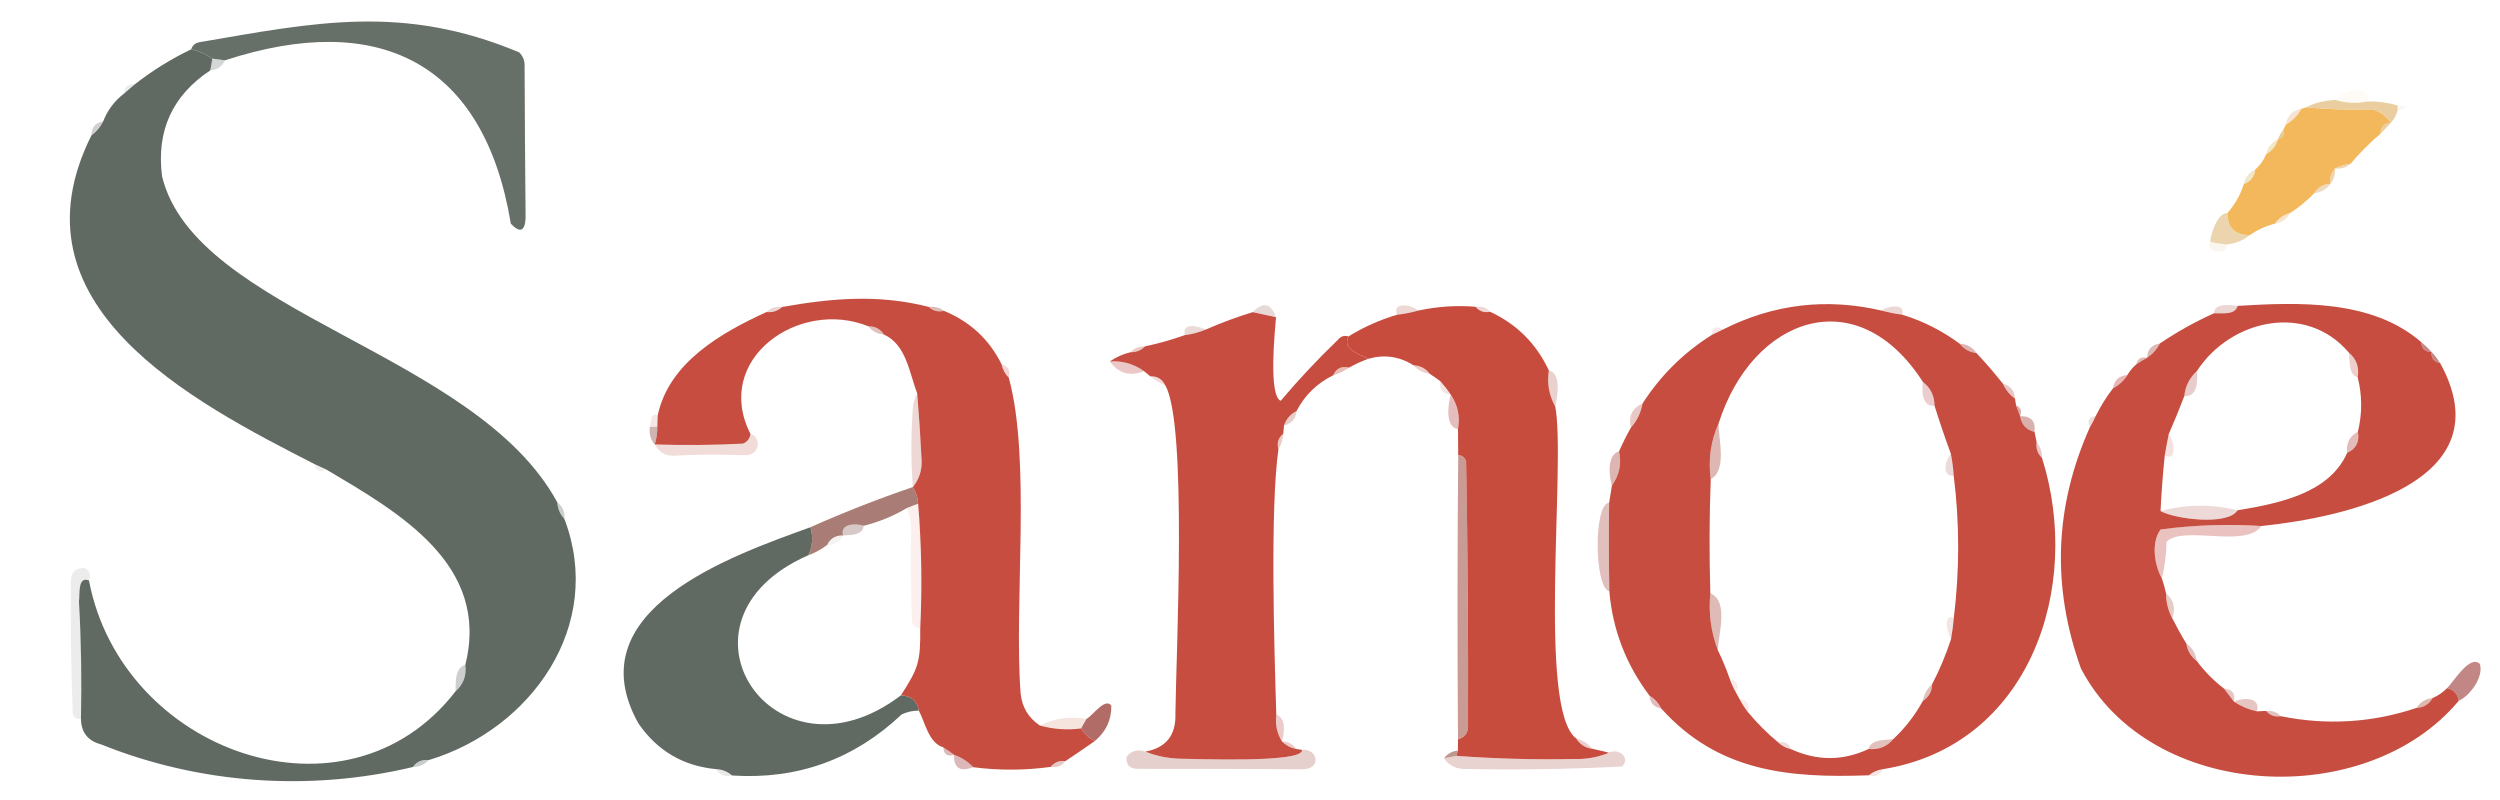
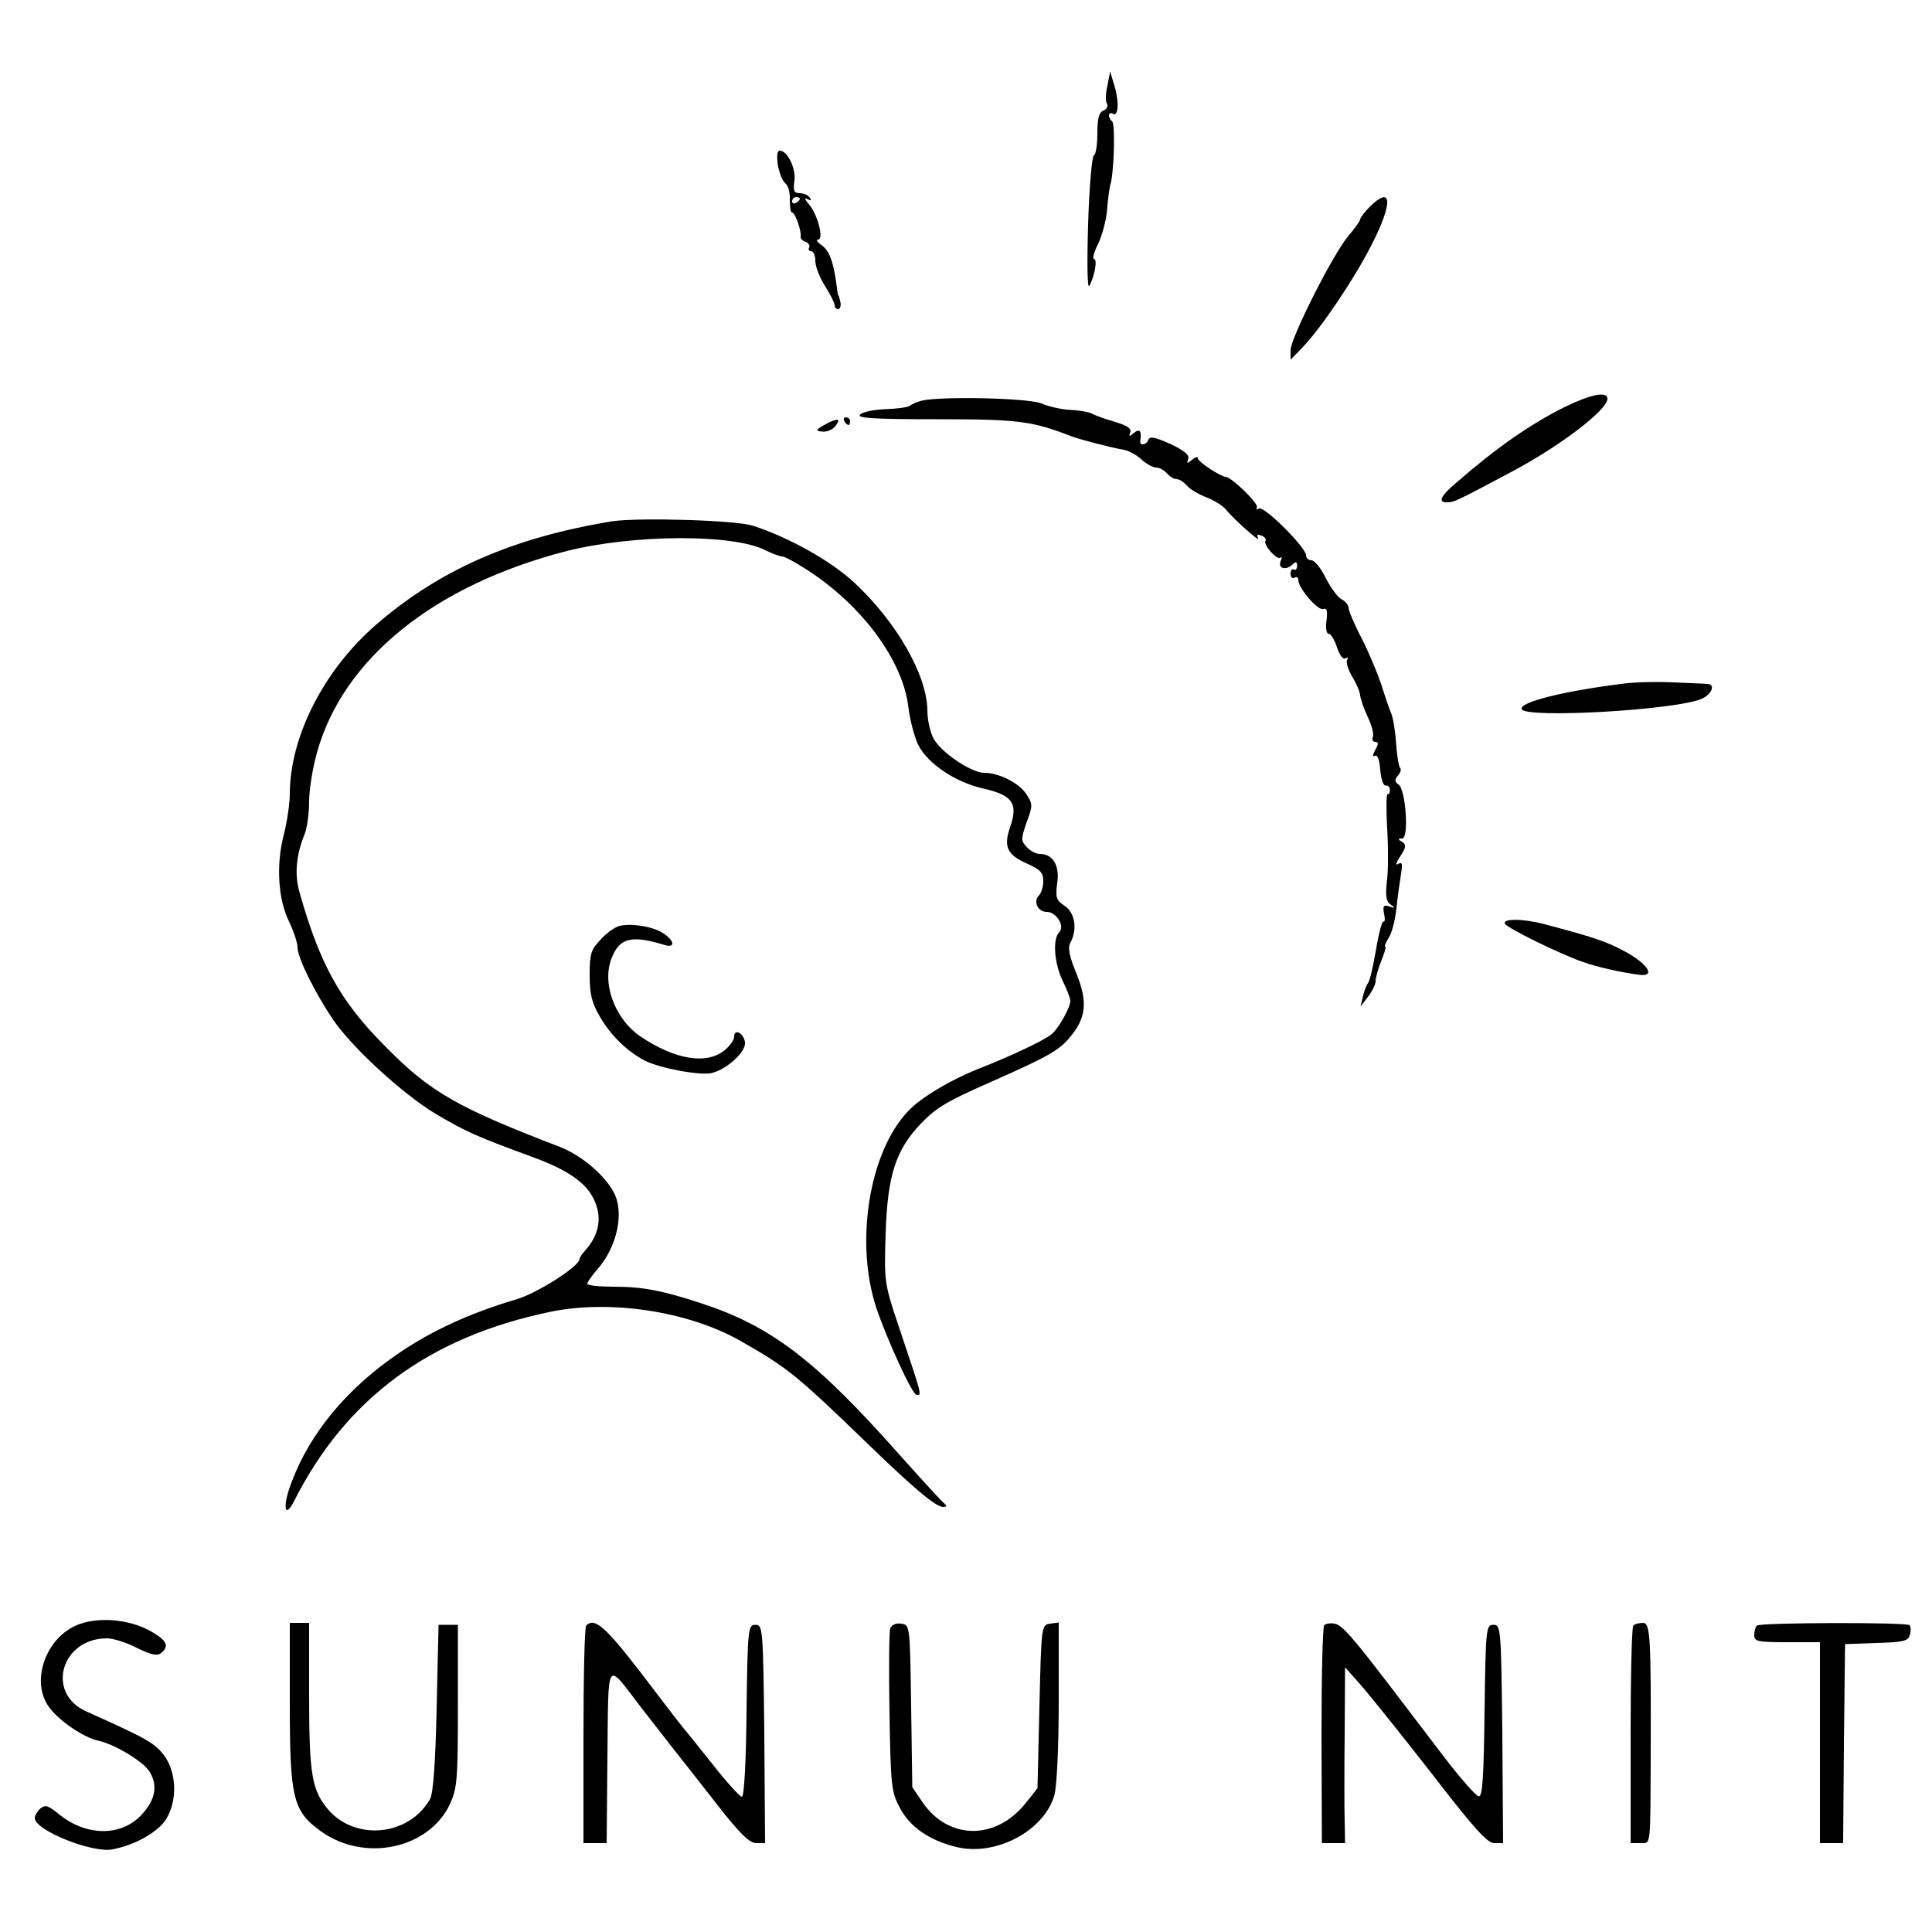
- <svg xmlns="http://www.w3.org/2000/svg" version="1.1" width="247px" height="79px" style="shape-rendering:geometricPrecision; text-rendering:geometricPrecision; image-rendering:optimizeQuality; fill-rule:evenodd; clip-rule:evenodd">
-   <g>
-     <path fill="#5c655e" fill-opacity="0.937" d="M 22.23,5.96 c -0.42,-0.06 -0.83,-0.11 -1.25,-0.17 c -0.63,-0.44 -1.33,-0.75 -2.09,-0.92 c 0.12,-0.37 0.37,-0.6 0.76,-0.69 c 11.54,-1.98 20.17,-3.8 31.64,0.99 c 0.38,0.37 0.56,0.82 0.54,1.36 c 0.02,5.01 0.05,10.01 0.1,15.01 c -0.07,1.33 -0.56,1.51 -1.46,0.56 c -2.65,-16.05 -13.13,-21.08 -28.24,-16.14 Z" />
-   </g>
-   <g>
-     <path fill="#f2b658" fill-opacity="0.98" d="M 227.37,10.76 c 0.15,-0.05 0.3,-0.1 0.45,-0.15 c 2.23,0.19 4.47,0.27 6.73,0.24 c 0.69,0.25 1.24,0.68 1.66,1.29 c -0.68,0.03 -1.01,0.38 -1,1.06 c -1.08,0.91 -2.07,1.9 -2.97,2.98 c -0.54,0.06 -1.06,0.21 -1.54,0.46 c -0.39,0.43 -0.54,0.94 -0.45,1.52 c -0.71,0.02 -1.24,0.33 -1.6,0.93 c -0.73,0.75 -1.53,1.41 -2.41,1.97 c -0.62,0.17 -1.12,0.51 -1.49,1.04 c -0.9,0.23 -1.72,0.61 -2.48,1.14 c -1.47,-0.03 -2.2,-0.76 -2.2,-2.2 c 0.74,-0.84 1.29,-1.8 1.62,-2.86 c 0.67,-0.24 1.05,-0.72 1.13,-1.43 c 0.48,-0.42 0.84,-0.93 1.08,-1.52 c 0.59,-0.33 0.97,-0.82 1.16,-1.46 c 0.49,-0.13 0.67,-0.44 0.52,-0.94 c 0.09,-0.17 0.18,-0.35 0.27,-0.52 c 0.65,-0.38 1.15,-0.89 1.52,-1.55 Z" />
-   </g>
-   <g>
-     <path fill="#ad655d" fill-opacity="0.651" d="M 144.07,44.96 c 0.39,0.03 0.65,0.24 0.78,0.62 c 0.16,8.65 0.22,17.31 0.19,25.97 c 0.07,0.79 -0.26,1.29 -0.99,1.5 c -0.07,-9.37 -0.06,-18.73 0.02,-28.09 Z" />
-   </g>
-   <g>
-     <path fill="#925a50" fill-opacity="0.788" d="M 90.19,48.12 c 0.31,0.5 0.49,1.05 0.52,1.64 c -0.37,0.14 -0.74,0.29 -1.12,0.44 c -1.33,0.79 -2.75,1.37 -4.27,1.75 c -0.69,-0.25 -2.37,-0.24 -2.02,0.95 c -0.74,-0.02 -1.27,0.3 -1.59,0.95 c -0.57,0.43 -1.18,0.77 -1.85,1.01 c 0.43,-0.9 0.49,-1.82 0.21,-2.77 c 3.32,-1.48 6.69,-2.8 10.12,-3.97 Z" />
-   </g>
-   <g>
-     <path fill="#bc7f79" fill-opacity="0.341" d="M 158.97,74.37 c 0.89,-0.49 2.18,0.45 1.3,1.36 c -5.24,0.27 -10.5,0.35 -15.76,0.24 c -0.79,-0.06 -1.4,-0.4 -1.84,-1.05 c 0.41,-0.08 0.82,-0.16 1.23,-0.24 c 3.86,0.28 7.72,0.39 11.6,0.31 c 1.21,0.04 2.37,-0.17 3.47,-0.62 Z" />
-   </g>
-   <g>
-     <path fill="#d4817a" fill-opacity="0.478" d="M 223.43,51.97 c -1.62,2.24 -7.64,-0.1 -9.37,1.54 c -0.03,1.23 -0.18,2.44 -0.47,3.64 c -0.75,-1.35 -1.07,-3.59 -0.12,-4.84 c 3.31,-0.44 6.63,-0.55 9.96,-0.34 Z" />
-   </g>
-   <g>
-     <path fill="#f2c5bc" fill-opacity="0.247" d="M 89.59,50.2 c 0.38,-0.15 0.75,-0.3 1.12,-0.44 c 0.34,4.09 0.41,8.2 0.21,12.31 c -0.4,-0.04 -0.67,-0.25 -0.81,-0.63 c -0.12,-2.99 -0.15,-5.97 -0.09,-8.96 c 0.03,-0.79 -0.11,-1.55 -0.43,-2.28 Z" />
-   </g>
-   <g>
-     <path fill="#e2ba79" fill-opacity="0.714" d="M 230.75,9.88 c 1.04,0.31 2.1,0.36 3.16,0.14 c 1.01,-0.02 2,0.11 2.96,0.4 c 0.01,0.16 0.01,0.31 0.02,0.46 c -0.12,0.47 -0.35,0.9 -0.68,1.26 c -0.42,-0.61 -0.97,-1.04 -1.66,-1.29 c -2.26,0.03 -4.5,-0.05 -6.73,-0.24 c 0.92,-0.46 1.89,-0.7 2.93,-0.73 Z M 236.21,12.14 c -0.34,0.36 -0.67,0.71 -1,1.06 c -0.01,-0.68 0.32,-1.03 1,-1.06 Z" />
-   </g>
-   <g>
-     <path fill="#d18c83" fill-opacity="0.302" d="M 74.15,42.88 c 1.09,0.26 1,2.19 -0.64,2.1 c -2.35,-0.1 -4.69,-0.08 -7.04,0.05 c -0.81,-0.03 -1.4,-0.41 -1.78,-1.12 c 2.91,0.1 5.82,0.07 8.72,-0.08 c 0.42,-0.18 0.67,-0.5 0.74,-0.95 Z" />
-   </g>
-   <g>
-     <path fill="#c37e77" fill-opacity="0.298" d="M 90.62,38.87 c 0.18,2.2 0.33,4.42 0.44,6.65 c 0.03,0.98 -0.26,1.85 -0.87,2.6 c -0.19,-2.54 -0.19,-5.09 -0.01,-7.63 c 0.01,-0.58 0.16,-1.12 0.44,-1.62 Z" />
-   </g>
-   <g>
-     <path fill="#a14e48" fill-opacity="0.831" d="M 108.16,73.22 c -0.56,-0.3 -1.01,-0.71 -1.35,-1.25 c 0.18,-0.31 0.35,-0.62 0.53,-0.94 c 0.58,-0.27 1.84,-2.17 2.46,-1.31 c 0.02,1.41 -0.53,2.58 -1.64,3.5 Z" />
-   </g>
-   <g>
-     <path fill="#b86a65" fill-opacity="0.427" d="M 158.98,49.67 c -0.04,2.91 -0.03,5.82 0.02,8.74 c -1.47,-0.25 -1.59,-8.64 -0.02,-8.74 Z" />
-   </g>
-   <g>
-     <path fill="#ad5c5a" fill-opacity="0.741" d="M 242.93,69.23 c -0.11,-0.67 -0.49,-1.09 -1.15,-1.25 c 0.59,-0.55 2.24,-3.36 3.23,-2.38 c 0.4,1.26 -0.97,3.15 -2.08,3.63 Z" />
-   </g>
-   <g>
-     <path fill="#e0bb7d" fill-opacity="0.62" d="M 220.07,21.04 c 0,1.44 0.73,2.17 2.2,2.2 c -0.66,0.53 -1.43,0.83 -2.31,0.92 c -0.53,-0.06 -1.06,-0.15 -1.59,-0.25 c 0.04,-0.82 0.73,-2.89 1.7,-2.87 Z" />
-   </g>
-   <g>
-     <path fill="#b86f66" fill-opacity="0.471" d="M 168.98,58.61 c 1.88,0.84 0.77,4.03 0.75,5.64 c -0.69,-1.82 -0.94,-3.7 -0.75,-5.64 Z" />
-   </g>
-   <g>
-     <path fill="#bd6d65" fill-opacity="0.494" d="M 169.8,41.83 c -0.03,1.55 0.87,4.62 -0.78,5.51 c -0.26,-1.93 0,-3.76 0.78,-5.51 Z" />
-   </g>
-   <g>
-     <path fill="#db9481" fill-opacity="0.251" d="M 102.73,71.68 c 1.46,-0.72 2.99,-0.94 4.61,-0.65 c -0.18,0.32 -0.35,0.63 -0.53,0.94 c -1.38,0.18 -2.74,0.08 -4.08,-0.29 Z" />
-   </g>
-   <g>
-     <path fill="#fcdfba" fill-opacity="0.118" d="M 233.91,10.02 c -1.06,0.22 -2.12,0.17 -3.16,-0.14 c 0.71,-0.81 1.62,-1.08 2.72,-0.82 c 0.42,0.2 0.57,0.52 0.44,0.96 Z" />
-   </g>
-   <g>
-     <path fill="#c66a6c" fill-opacity="0.439" d="M 143.33,38.98 c 0.7,1.03 0.94,2.17 0.72,3.41 c -1.32,-0.18 -0.97,-2.51 -0.72,-3.41 Z" />
-   </g>
-   <g>
-     <path fill="#b26865" fill-opacity="0.459" d="M 93.2,73.84 c 0.37,0.23 0.72,0.48 1.06,0.74 c -0.67,0.19 -1.02,-0.05 -1.06,-0.74 Z M 94.26,74.58 c 0.74,0.25 1.36,0.66 1.89,1.22 c -1.3,0.49 -1.93,0.08 -1.89,-1.22 Z" />
-   </g>
-   <g>
-     <path fill="#b96960" fill-opacity="0.49" d="M 159.96,44.6 c 0.27,1.23 0.03,2.35 -0.7,3.36 c -0.3,-0.92 -0.5,-3.05 0.7,-3.36 Z" />
-   </g>
-   <g>
-     <path fill="#c17b71" fill-opacity="0.349" d="M 153.03,36.61 c 1.28,0.23 0.83,2.66 0.63,3.56 c -0.62,-1.11 -0.83,-2.3 -0.63,-3.56 Z" />
-   </g>
-   <g>
-     <path fill="#ca716e" fill-opacity="0.384" d="M 109.65,35.71 c 1.24,-0.08 2.37,0.24 3.38,0.96 c -1.39,0.55 -2.51,0.23 -3.38,-0.96 Z" />
-   </g>
-   <g>
-     <path fill="#c8736c" fill-opacity="0.361" d="M 126.1,70.61 c 1.02,0.35 0.77,1.85 0.56,2.65 c -0.5,-0.82 -0.68,-1.7 -0.56,-2.65 Z M 126.66,73.26 c 0.6,-0.02 1.07,0.23 1.39,0.73 c -0.54,-0.1 -1,-0.35 -1.39,-0.73 Z" />
-   </g>
-   <g>
-     <path fill="#c77970" fill-opacity="0.427" d="M 219.74,68.04 c 0.81,0.05 1.14,0.48 0.97,1.28 c -0.32,-0.43 -0.64,-0.85 -0.97,-1.28 Z M 220.71,69.32 c 0.82,-0.38 2.69,-0.52 2.27,0.96 c -0.82,-0.18 -1.57,-0.5 -2.27,-0.96 Z" />
-   </g>
-   <g>
-     <path fill="#9d635f" fill-opacity="0.478" d="M 64.21,42.17 c 0.25,-0.01 0.49,-0.01 0.73,-0.01 c 0.01,0.6 -0.07,1.18 -0.25,1.75 c -0.42,-0.48 -0.58,-1.06 -0.48,-1.74 Z" />
-   </g>
-   <g>
-     <path fill="#be8572" fill-opacity="0.298" d="M 119.13,32.56 c -0.67,0.28 -1.35,0.46 -2.07,0.55 c -0.31,-1.35 1.46,-0.85 2.07,-0.55 Z" />
-   </g>
-   <g>
-     <path fill="#878b8a" fill-opacity="0.412" d="M 45.97,65.69 c 0.14,1.05 -0.18,1.92 -0.96,2.61 c 0.01,-0.84 -0.08,-2.34 0.96,-2.61 Z" />
-   </g>
-   <g>
-     <path fill="#b36a5c" fill-opacity="0.451" d="M 213.39,33.94 c -0.3,0.58 -0.72,1.05 -1.26,1.41 c 0.03,-0.82 0.45,-1.29 1.26,-1.41 Z M 212.13,35.35 c -0.37,0.2 -0.73,0.42 -1.08,0.66 c 0.14,-0.58 0.5,-0.8 1.08,-0.66 Z" />
-   </g>
-   <g>
-     <path fill="#d38480" fill-opacity="0.396" d="M 232.06,34.83 c 0.75,0.63 1.05,1.44 0.88,2.44 c -0.94,-0.22 -0.75,-1.71 -0.88,-2.44 Z" />
-   </g>
-   <g>
-     <path fill="#cf9690" fill-opacity="0.243" d="M 193.04,61.01 c -0.06,0.71 -0.15,1.43 -0.28,2.14 c -0.3,-0.46 -0.9,-2.49 0.28,-2.14 Z" />
-   </g>
-   <g>
-     <path fill="#c08075" fill-opacity="0.318" d="M 221.07,30.22 c -0.21,0.94 -1.61,0.71 -2.32,0.73 c 0,-1.06 1.65,-0.81 2.32,-0.73 Z" />
-   </g>
-   <g>
-     <path fill="#bc7d6a" fill-opacity="0.38" d="M 214.01,58.63 c 0.77,0.64 0.97,1.46 0.61,2.45 c -0.41,-0.76 -0.62,-1.58 -0.61,-2.45 Z" />
-   </g>
-   <g>
-     <path fill="#a2817d" fill-opacity="0.427" d="M 85.32,51.95 c -0.05,0.94 -1.32,0.92 -2.02,0.95 c -0.35,-1.19 1.33,-1.2 2.02,-0.95 Z" />
-   </g>
-   <g>
-     <path fill="#e5b77e" fill-opacity="0.6" d="M 232.24,16.18 c -0.44,0.38 -0.96,0.54 -1.54,0.46 c 0.48,-0.25 1,-0.4 1.54,-0.46 Z M 230.7,16.64 c 0.05,0.57 -0.1,1.08 -0.45,1.52 c -0.09,-0.58 0.06,-1.09 0.45,-1.52 Z" />
-   </g>
-   <g>
-     <path fill="#c27770" fill-opacity="0.29" d="M 185.88,30.68 c 0.53,-0.4 2.41,-0.83 2.06,0.41 c -0.7,-0.09 -1.38,-0.23 -2.06,-0.41 Z" />
-   </g>
-   <g>
-     <path fill="#bc7977" fill-opacity="0.271" d="M 192.75,44.85 c 0.14,0.72 0.23,1.44 0.28,2.17 c -1.28,0.01 -0.8,-1.59 -0.28,-2.17 Z" />
-   </g>
-   <g>
-     <path fill="#c1736f" fill-opacity="0.361" d="M 217.06,36.65 c 0.07,0.91 0.1,2.59 -1.25,2.49 c 0.1,-0.99 0.52,-1.82 1.25,-2.49 Z" />
-   </g>
-   <g>
-     <path fill="#bd6f65" fill-opacity="0.435" d="M 187.06,73.02 c -0.63,0.75 -1.44,1.08 -2.44,0.98 c 0.21,-0.98 1.68,-0.87 2.44,-0.98 Z" />
-   </g>
-   <g>
-     <path fill="#cd8988" fill-opacity="0.412" d="M 189.98,37.73 c 0.76,0.59 1.14,1.37 1.15,2.35 c -1.29,0.13 -1.25,-1.5 -1.15,-2.35 Z" />
-   </g>
-   <g>
-     <path fill="#bc938a" fill-opacity="0.353" d="M 126.07,31.34 c -0.76,-0.17 -1.53,-0.34 -2.3,-0.5 c 1.03,-1.07 1.8,-0.9 2.3,0.5 Z" />
-   </g>
-   <g>
-     <path fill="#c6746e" fill-opacity="0.482" d="M 232.96,42.65 c 0.18,1 -0.18,1.7 -1.06,2.09 c -0.12,-0.95 0.23,-1.65 1.06,-2.09 Z" />
-   </g>
-   <g>
-     <path fill="#c57d74" fill-opacity="0.298" d="M 140.11,30.69 c -0.69,0.19 -1.38,0.33 -2.09,0.41 c -0.52,-1.35 1.53,-0.98 2.09,-0.41 Z" />
-   </g>
-   <g>
-     <path fill="#c56f68" fill-opacity="0.373" d="M 162.28,39.87 c -0.16,0.91 -0.54,1.7 -1.15,2.38 c -0.26,-1.13 0.13,-1.93 1.15,-2.38 Z" />
-   </g>
-   <g>
-     <path fill="#d88d84" fill-opacity="0.259" d="M 214.27,42.89 c 0.51,0.52 0.9,2.81 -0.39,2.09 c 0.12,-0.7 0.25,-1.4 0.39,-2.09 Z" />
-   </g>
-   <g>
-     <path fill="#e1d1a9" fill-opacity="0.18" d="M 218.37,23.91 c 0.53,0.1 1.06,0.19 1.59,0.25 c 0.3,1.02 -2.13,0.91 -1.59,-0.25 Z" />
-   </g>
-   <g>
-     <path fill="#efc289" fill-opacity="0.439" d="M 226.24,21.06 c -0.31,0.59 -0.8,0.94 -1.49,1.04 c 0.37,-0.53 0.87,-0.87 1.49,-1.04 Z" />
-   </g>
-   <g>
-     <path fill="#888c8a" fill-opacity="0.435" d="M 42.35,75.1 c -0.42,0.45 -0.93,0.68 -1.55,0.68 c 0.37,-0.53 0.89,-0.76 1.55,-0.68 Z" />
-   </g>
-   <g>
-     <path fill="#c7817c" fill-opacity="0.396" d="M 128.1,40.61 c -0.08,0.78 -0.49,1.25 -1.24,1.43 c 0.22,-0.65 0.63,-1.12 1.24,-1.43 Z" />
-   </g>
-   <g>
-     <path fill="#c17c76" fill-opacity="0.322" d="M 77.27,30.33 c -0.43,0.4 -0.94,0.56 -1.54,0.5 c 0.42,-0.42 0.93,-0.59 1.54,-0.5 Z" />
-   </g>
-   <g>
-     <path fill="#d59494" fill-opacity="0.216" d="M 64.98,41.04 c -0.01,0.37 -0.03,0.74 -0.04,1.12 c -0.24,0 -0.48,0 -0.73,0.01 c 0.17,-0.39 -0.01,-1.51 0.77,-1.13 Z" />
-   </g>
-   <g>
-     <path fill="#cf7c6f" fill-opacity="0.396" d="M 126.79,42.85 c -0.03,0.55 -0.19,1.07 -0.48,1.54 c -0.18,-0.63 -0.01,-1.15 0.48,-1.54 Z" />
-   </g>
-   <g>
-     <path fill="#ea9494" fill-opacity="0.243" d="M 186,76 c -0.23,0.61 -0.68,0.81 -1.36,0.6 c 0.4,-0.33 0.85,-0.53 1.36,-0.6 Z" />
-   </g>
-   <g>
-     <path fill="#b36c63" fill-opacity="0.463" d="M 91.76,30.32 c 0.56,-0.07 1.06,0.06 1.5,0.39 c -0.58,0.14 -1.08,0.01 -1.5,-0.39 Z" />
-   </g>
-   <g>
-     <path fill="#c17e7a" fill-opacity="0.42" d="M 201.22,43.68 c 0.36,0.45 0.54,0.97 0.53,1.56 c -0.44,-0.42 -0.62,-0.94 -0.53,-1.56 Z" />
-   </g>
-   <g>
-     <path fill="#c56969" fill-opacity="0.38" d="M 197.89,37.91 c 0.74,0.2 1.14,0.69 1.19,1.47 c -0.53,-0.38 -0.93,-0.87 -1.19,-1.47 Z" />
-   </g>
-   <g>
-     <path fill="#cd8484" fill-opacity="0.22" d="M 142.31,37.67 c 0.37,0.42 0.71,0.85 1.02,1.31 c -0.83,-0.06 -1.16,-0.5 -1.02,-1.31 Z" />
-   </g>
-   <g>
-     <path fill="#d5716f" fill-opacity="0.506" d="M 210.18,37.06 c -0.35,0.56 -0.82,1 -1.41,1.3 c 0.12,-0.82 0.59,-1.25 1.41,-1.3 Z" />
-   </g>
-   <g>
-     <path fill="#b0b9b0" fill-opacity="0.216" d="M 31.13,45.88 c 0.37,0.18 0.74,0.35 1.11,0.51 c -0.66,0.34 -1.03,0.17 -1.11,-0.51 Z" />
-   </g>
-   <g>
-     <path fill="#e0b57f" fill-opacity="0.514" d="M 230.25,18.16 c -0.4,0.54 -0.93,0.85 -1.6,0.93 c 0.36,-0.6 0.89,-0.91 1.6,-0.93 Z" />
-   </g>
-   <g>
-     <path fill="#898e89" fill-opacity="0.424" d="M 55.06,49.63 c 0.53,0.4 0.77,0.95 0.7,1.63 c -0.43,-0.45 -0.66,-1 -0.7,-1.63 Z" />
-   </g>
-   <g>
-     <path fill="#dfcc90" fill-opacity="0.467" d="M 222.82,16.75 c -0.08,0.71 -0.46,1.19 -1.13,1.43 c 0.14,-0.66 0.52,-1.14 1.13,-1.43 Z" />
-   </g>
-   <g>
-     <path fill="#d68380" fill-opacity="0.29" d="M 113.65,37.18 c 0.68,-0.02 1.17,0.27 1.47,0.88 c -0.54,-0.21 -1.03,-0.5 -1.47,-0.88 Z" />
-   </g>
-   <g>
-     <path fill="#e8cd8d" fill-opacity="0.482" d="M 225.06,13.77 c -0.19,0.64 -0.57,1.13 -1.16,1.46 c 0.15,-0.69 0.54,-1.18 1.16,-1.46 Z" />
-   </g>
-   <g>
-     <path fill="#cf7b73" fill-opacity="0.373" d="M 139.65,36.09 c 0.67,0.03 1.21,0.31 1.61,0.84 c -0.65,-0.08 -1.19,-0.36 -1.61,-0.84 Z" />
-   </g>
-   <g>
-     <path fill="#dbb66e" fill-opacity="0.729" d="M 225.58,12.83 c 0.15,0.5 -0.03,0.81 -0.52,0.94 c 0.13,-0.34 0.3,-0.65 0.52,-0.94 Z" />
-   </g>
-   <g>
-     <path fill="#c6bbb5" fill-opacity="0.176" d="M 83.3,52.9 c -0.32,0.64 -0.85,0.95 -1.59,0.95 c 0.32,-0.65 0.85,-0.97 1.59,-0.95 Z" />
-   </g>
-   <g>
-     <path fill="#949692" fill-opacity="0.439" d="M 10.19,12 c -0.27,0.56 -0.66,1.01 -1.16,1.38 c 0.01,-0.8 0.39,-1.26 1.16,-1.38 Z" />
-   </g>
-   <g>
-     <path fill="#eabd97" fill-opacity="0.424" d="M 227.37,10.76 c -0.37,0.66 -0.87,1.17 -1.52,1.55 c 0.13,-0.88 0.63,-1.4 1.52,-1.55 Z" />
-   </g>
-   <g>
-     <path fill="#cc6e5e" fill-opacity="0.447" d="M 133.29,36.32 c -0.48,0.33 -1.01,0.58 -1.57,0.76 c 0.3,-0.69 0.83,-0.94 1.57,-0.76 Z" />
-   </g>
-   <g>
-     <path fill="#d1847e" fill-opacity="0.325" d="M 98.95,35.98 c 0.66,0.2 0.9,0.65 0.72,1.34 c -0.37,-0.37 -0.61,-0.82 -0.72,-1.34 Z" />
-   </g>
-   <g>
-     <path fill="#b46f67" fill-opacity="0.416" d="M 216.01,63.58 c 0.59,0.42 0.93,0.99 1.03,1.72 c -0.58,-0.43 -0.92,-1 -1.03,-1.72 Z" />
-   </g>
-   <g>
-     <path fill="#e5d1b8" fill-opacity="0.196" d="M 236.87,10.42 c 1.12,0.07 1.13,0.22 0.02,0.46 c -0.01,-0.15 -0.01,-0.3 -0.02,-0.46 Z" />
-   </g>
-   <g>
-     <path fill="#bd6e68" fill-opacity="0.518" d="M 193.62,33.96 c 0.72,0.04 1.27,0.35 1.65,0.92 c -0.68,-0.08 -1.23,-0.39 -1.65,-0.92 Z" />
-   </g>
-   <g>
-     <path fill="#e4ada4" fill-opacity="0.22" d="M 170.89,67.05 c 0.75,0.18 0.97,0.64 0.64,1.4 c -0.26,-0.45 -0.47,-0.91 -0.64,-1.4 Z" />
-   </g>
-   <g>
-     <path fill="#b56e63" fill-opacity="0.435" d="M 190.89,67.6 c -0.01,0.72 -0.32,1.27 -0.92,1.66 c 0.12,-0.66 0.42,-1.22 0.92,-1.66 Z" />
-   </g>
-   <g>
-     <path fill="#d17e70" fill-opacity="0.412" d="M 113.13,34.22 c -0.39,0.4 -0.87,0.59 -1.43,0.58 c 0.37,-0.41 0.85,-0.6 1.43,-0.58 Z" />
-   </g>
-   <g>
-     <path fill="#db9289" fill-opacity="0.22" d="M 170.24,32.55 c -0.37,0.18 -0.74,0.36 -1.11,0.54 c 0.05,-0.76 0.42,-0.94 1.11,-0.54 Z" />
-   </g>
-   <g>
-     <path fill="#c26664" fill-opacity="0.439" d="M 162.97,68.73 c 0.51,0.31 0.89,0.72 1.15,1.26 c -0.71,-0.11 -1.09,-0.53 -1.15,-1.26 Z" />
-   </g>
-   <g>
-     <path fill="#e49a8f" fill-opacity="0.188" d="M 171.87,69.07 c 0.78,0.08 1.05,0.5 0.81,1.27 c -0.31,-0.4 -0.58,-0.83 -0.81,-1.27 Z" />
-   </g>
-   <g>
-     <path fill="#c17968" fill-opacity="0.529" d="M 240.34,68.97 c -0.35,0.61 -0.87,0.93 -1.58,0.97 c 0.36,-0.58 0.89,-0.9 1.58,-0.97 Z" />
-   </g>
-   <g>
-     <path fill="#b7726b" fill-opacity="0.431" d="M 223.89,70.24 c 0.58,-0.06 1.07,0.11 1.46,0.52 c -0.59,0.1 -1.08,-0.08 -1.46,-0.52 Z" />
-   </g>
-   <g>
-     <path fill="#a7b3ab" fill-opacity="0.251" d="M 13.33,8.32 c -0.36,0.3 -0.72,0.61 -1.07,0.92 c 0.03,-0.67 0.39,-0.98 1.07,-0.92 Z" />
-   </g>
-   <g>
-     <path fill="#b96a5e" fill-opacity="0.416" d="M 85.8,32.24 c 0.66,-0.01 1.17,0.26 1.53,0.81 c -0.64,-0.04 -1.15,-0.31 -1.53,-0.81 Z" />
-   </g>
-   <g>
-     <path fill="#c97367" fill-opacity="0.349" d="M 155.72,72.95 c 0.65,0.17 1.18,0.51 1.59,1.03 c -0.7,-0.09 -1.22,-0.44 -1.59,-1.03 Z" />
-   </g>
-   <g>
-     <path fill="#cd7e73" fill-opacity="0.278" d="M 175.69,73.35 c 0.65,-0.12 1.07,0.1 1.27,0.67 c -0.49,-0.1 -0.92,-0.32 -1.27,-0.67 Z" />
-   </g>
-   <g>
-     <path fill="#c97c75" fill-opacity="0.298" d="M 145.79,30.31 c 0.59,-0.09 1.07,0.07 1.43,0.49 c -0.59,0.12 -1.06,-0.04 -1.43,-0.49 Z" />
-   </g>
-   <g>
-     <path fill="#a9ada5" fill-opacity="0.255" d="M 70.76,75.99 c 0.6,0.03 1.13,0.24 1.57,0.63 c -0.7,0.17 -1.23,-0.04 -1.57,-0.63 Z" />
-   </g>
-   <g>
-     <path fill="#8f9592" fill-opacity="0.376" d="M 20.98,5.79 c 0.42,0.06 0.83,0.11 1.25,0.17 c -0.28,0.61 -0.76,0.94 -1.45,0.99 c 0.06,-0.39 0.13,-0.77 0.2,-1.16 Z" />
-   </g>
-   <g>
-     <path fill="#9c6251" fill-opacity="0.655" d="M 144.04,74.16 c -0.05,0.17 -0.09,0.35 -0.14,0.52 c -0.41,0.08 -0.82,0.16 -1.23,0.24 c 0.34,-0.46 0.8,-0.71 1.37,-0.76 Z" />
-   </g>
-   <g>
-     <path fill="#bf7972" fill-opacity="0.404" d="M 105.26,75.2 c -0.34,0.47 -0.83,0.67 -1.46,0.57 c 0.38,-0.45 0.86,-0.65 1.46,-0.57 Z" />
-   </g>
-   <g>
-     <path fill="#c27e7a" fill-opacity="0.263" d="M 207.06,41.1 c -0.17,0.38 -0.36,0.75 -0.58,1.11 c -0.29,-0.64 -0.1,-1.01 0.58,-1.11 Z" />
-   </g>
-   <g>
-     <path fill="#5d675f" fill-opacity="0.98" d="M 18.89,4.87 c 0.76,0.17 1.46,0.48 2.09,0.92 c -0.07,0.39 -0.14,0.77 -0.2,1.16 c -3.75,2.48 -5.34,5.97 -4.77,10.46 c 3.26,13.53 31,17.37 39.05,32.22 c 0.04,0.63 0.27,1.18 0.7,1.63 c 4.02,10.55 -3.28,20.79 -13.41,23.84 c -0.66,-0.08 -1.18,0.15 -1.55,0.68 c -10.22,2.44 -21.06,1.69 -30.83,-2.24 c -1.31,-0.35 -1.96,-1.2 -1.97,-2.54 c 0.08,-3.87 0.02,-7.73 -0.2,-11.59 c 0.11,-0.58 -0.17,-2.53 0.99,-2.06 c 3.23,16.99 25.46,24.89 36.22,10.95 c 0.78,-0.69 1.1,-1.56 0.96,-2.61 c 2.5,-9.92 -6.59,-15.07 -13.73,-19.3 c -0.37,-0.16 -0.74,-0.33 -1.11,-0.51 c -12.25,-6.25 -30.48,-15.73 -22.1,-32.5 c 0.5,-0.37 0.89,-0.82 1.16,-1.38 c 0.43,-1.11 1.12,-2.03 2.07,-2.76 c 0.35,-0.31 0.71,-0.62 1.07,-0.92 c 1.73,-1.35 3.58,-2.5 5.56,-3.45 Z M 80.07,52.09 c 0.28,0.95 0.22,1.87 -0.21,2.77 c -14.7,6.44 -3.41,23.4 9.15,13.84 c 1.02,0.04 1.61,0.54 1.77,1.51 c -0.6,0 -1.17,0.12 -1.7,0.38 c -4.71,4.44 -10.29,6.45 -16.75,6.03 c -0.44,-0.39 -0.97,-0.6 -1.57,-0.63 c -3.25,-0.3 -5.81,-1.8 -7.68,-4.51 c -6.3,-11.24 9.31,-16.6 16.99,-19.39 Z" />
-   </g>
-   <g>
-     <path fill="#5e6260" fill-opacity="0.122" d="M 8.79,57.35 c -1.16,-0.47 -0.88,1.48 -0.99,2.06 c 0.22,3.86 0.28,7.72 0.2,11.59 c -0.39,0.1 -0.66,-0.05 -0.81,-0.46 c -0.16,-4.35 -0.23,-8.7 -0.19,-13.06 c 0,-0.98 0.48,-1.43 1.43,-1.35 c 0.45,0.31 0.57,0.71 0.36,1.22 Z" />
-   </g>
-   <g>
-     <path fill="#c74a3b" fill-opacity="0.988" d="M 140.11,30.69 c 1.87,-0.41 3.76,-0.54 5.68,-0.38 c 0.37,0.45 0.84,0.61 1.43,0.49 c 2.64,1.23 4.58,3.16 5.81,5.81 c -0.2,1.26 0.01,2.45 0.63,3.56 c 1.07,5.6 -1.8,29.91 2.06,32.78 c 0.37,0.59 0.89,0.94 1.59,1.03 c 0.55,0.12 1.11,0.25 1.66,0.39 c -1.1,0.45 -2.26,0.66 -3.47,0.62 c -3.88,0.08 -7.74,-0.03 -11.6,-0.31 c 0.05,-0.17 0.09,-0.35 0.14,-0.52 c 0,-0.37 0,-0.74 0.01,-1.11 c 0.73,-0.21 1.06,-0.71 0.99,-1.5 c 0.03,-8.66 -0.03,-17.32 -0.19,-25.97 c -0.13,-0.38 -0.39,-0.59 -0.78,-0.62 c 0,-0.85 -0.01,-1.71 -0.02,-2.57 c 0.22,-1.24 -0.02,-2.38 -0.72,-3.41 c -0.31,-0.46 -0.65,-0.89 -1.02,-1.31 c -0.34,-0.25 -0.69,-0.5 -1.05,-0.74 c -0.4,-0.53 -0.94,-0.81 -1.61,-0.84 c -1.39,-0.88 -2.88,-1.09 -4.46,-0.64 c -0.83,-0.45 -2.62,-0.91 -1.96,-2.21 c 1.5,-0.93 3.1,-1.64 4.79,-2.14 c 0.71,-0.08 1.4,-0.22 2.09,-0.41 Z" />
-   </g>
-   <g>
-     <path fill="#c64a3c" fill-opacity="0.98" d="M 77.27,30.33 c 4.98,-0.88 9.53,-1.27 14.49,-0.01 c 0.42,0.4 0.92,0.53 1.5,0.39 c 2.57,1.06 4.47,2.81 5.69,5.27 c 0.11,0.52 0.35,0.97 0.72,1.34 c 2.23,8.17 0.49,22.31 1.17,31.22 c 0.14,1.33 0.77,2.38 1.89,3.14 c 1.34,0.37 2.7,0.47 4.08,0.29 c 0.34,0.54 0.79,0.95 1.35,1.25 c -0.96,0.67 -1.92,1.33 -2.9,1.98 c -0.6,-0.08 -1.08,0.12 -1.46,0.57 c -2.55,0.35 -5.1,0.36 -7.65,0.03 c -0.53,-0.56 -1.15,-0.97 -1.89,-1.22 c -0.34,-0.26 -0.69,-0.51 -1.06,-0.74 c -1.46,-0.45 -1.78,-2.43 -2.42,-3.63 c -0.16,-0.97 -0.75,-1.47 -1.77,-1.51 c 1.72,-2.68 1.94,-3.28 1.91,-6.63 c 0.2,-4.11 0.13,-8.22 -0.21,-12.31 c -0.03,-0.59 -0.21,-1.14 -0.52,-1.64 c 0.61,-0.75 0.9,-1.62 0.87,-2.6 c -0.11,-2.23 -0.26,-4.45 -0.44,-6.65 c -0.78,-2.03 -1.08,-4.83 -3.29,-5.82 c -0.36,-0.55 -0.87,-0.82 -1.53,-0.81 c -6.86,-2.79 -15.41,3.26 -11.65,10.64 c -0.07,0.45 -0.32,0.77 -0.74,0.95 c -2.9,0.15 -5.81,0.18 -8.72,0.08 c 0.18,-0.57 0.26,-1.15 0.25,-1.75 c 0.01,-0.38 0.03,-0.75 0.04,-1.12 c 1.11,-5.23 6.28,-8.16 10.75,-10.21 c 0.6,0.06 1.11,-0.1 1.54,-0.5 Z M 185.88,30.68 c 0.68,0.18 1.36,0.32 2.06,0.41 c 2.06,0.63 3.95,1.59 5.68,2.87 c 0.42,0.53 0.97,0.84 1.65,0.92 c 0.92,0.97 1.79,1.99 2.62,3.03 c 0.26,0.6 0.66,1.09 1.19,1.47 c 0.04,0.23 0.07,0.45 0.11,0.68 c 0.13,0.35 0.26,0.7 0.4,1.06 c 0.15,0.85 0.63,1.36 1.42,1.55 c 0.07,0.34 0.14,0.67 0.21,1.01 c -0.09,0.62 0.09,1.14 0.53,1.56 c 4.04,12.78 -1.21,28.45 -15.75,30.76 c -0.51,0.07 -0.96,0.27 -1.36,0.6 c -7.99,0.29 -14.91,-0.37 -20.52,-6.61 c -0.26,-0.54 -0.64,-0.95 -1.15,-1.26 c -2.32,-3.07 -3.64,-6.51 -3.97,-10.32 c -0.05,-2.92 -0.06,-5.83 -0.02,-8.74 c 0.09,-0.57 0.18,-1.14 0.28,-1.71 c 0.73,-1.01 0.97,-2.13 0.7,-3.36 c 0.35,-0.8 0.74,-1.58 1.17,-2.35 c 0.61,-0.68 0.99,-1.47 1.15,-2.38 c 1.78,-2.77 4.06,-5.03 6.85,-6.78 c 0.37,-0.18 0.74,-0.36 1.11,-0.54 c 4.98,-2.51 10.19,-3.13 15.64,-1.87 Z M 221.07,30.22 c 6.03,-0.36 13.26,-0.65 18.15,3.58 c 0.03,0.65 0.37,0.97 1.01,0.96 c -0.03,0.62 0.25,0.99 0.86,1.12 c 6.49,11.81 -9.47,15.25 -17.66,16.09 c -3.33,-0.21 -6.65,-0.1 -9.96,0.34 c -0.95,1.25 -0.63,3.49 0.12,4.84 c 0.17,0.48 0.31,0.98 0.42,1.48 c -0.01,0.87 0.2,1.69 0.61,2.45 c 0.43,0.85 0.89,1.69 1.39,2.5 c 0.11,0.72 0.45,1.29 1.03,1.72 c 0.77,1.04 1.67,1.95 2.7,2.74 c 0.33,0.43 0.65,0.85 0.97,1.28 c 0.7,0.46 1.45,0.78 2.27,0.96 c 0.3,-0.01 0.61,-0.03 0.91,-0.04 c 0.38,0.44 0.87,0.62 1.46,0.52 c 4.55,0.92 9.02,0.65 13.41,-0.82 c 0.71,-0.04 1.23,-0.36 1.58,-0.97 c 0.55,-0.24 1.03,-0.57 1.44,-0.99 c 0.66,0.16 1.04,0.58 1.15,1.25 c -9.11,10.95 -30.49,9.95 -37.33,-3.18 c -2.91,-8.07 -2.62,-16.01 0.88,-23.84 c 0.22,-0.36 0.41,-0.73 0.58,-1.11 c 0.48,-0.97 1.05,-1.89 1.71,-2.74 c 0.59,-0.3 1.06,-0.74 1.41,-1.3 c 0.23,-0.4 0.53,-0.75 0.87,-1.05 c 0.35,-0.24 0.71,-0.46 1.08,-0.66 c 0.54,-0.36 0.96,-0.83 1.26,-1.41 c 1.7,-1.15 3.49,-2.15 5.36,-2.99 c 0.71,-0.02 2.11,0.21 2.32,-0.73 Z M 123.77,30.84 c 0.77,0.16 1.54,0.33 2.3,0.5 c -0.11,1.37 -0.76,7.73 0.46,8.26 c 1.77,-2.09 3.65,-4.1 5.65,-6.02 c 0.27,-0.35 0.62,-0.47 1.05,-0.34 c -0.66,1.3 1.13,1.76 1.96,2.21 c -0.66,0.24 -1.29,0.53 -1.9,0.87 c -0.74,-0.18 -1.27,0.07 -1.57,0.76 c -1.59,0.78 -2.8,1.95 -3.62,3.53 c -0.61,0.31 -1.02,0.78 -1.24,1.43 c -0.03,0.27 -0.05,0.54 -0.07,0.81 c -0.49,0.39 -0.66,0.91 -0.48,1.54 c -0.83,5.75 -0.42,19.7 -0.21,26.22 c -0.12,0.95 0.06,1.83 0.56,2.65 c 0.39,0.38 0.85,0.63 1.39,0.73 c 0.2,0.03 0.39,0.06 0.59,0.1 c 0.22,1.34 -10.83,0.87 -12.16,0.87 c -1.17,-0.05 -2.27,-0.28 -3.32,-0.7 c 2.05,-0.38 3.04,-1.63 2.97,-3.74 c 0.06,-5.77 1.21,-28.73 -1.01,-32.46 c -0.3,-0.61 -0.79,-0.9 -1.47,-0.88 c -0.21,-0.17 -0.41,-0.34 -0.62,-0.51 c -1.01,-0.72 -2.14,-1.04 -3.38,-0.96 c 0.63,-0.43 1.31,-0.74 2.05,-0.91 c 0.56,0.01 1.04,-0.18 1.43,-0.58 c 1.33,-0.28 2.64,-0.65 3.93,-1.11 c 0.72,-0.09 1.4,-0.27 2.07,-0.55 c 1.51,-0.66 3.06,-1.24 4.64,-1.72 Z M 169.8,41.83 c -0.78,1.75 -1.04,3.58 -0.78,5.51 c -0.14,3.75 -0.15,7.51 -0.04,11.27 c -0.19,1.94 0.06,3.82 0.75,5.64 c 0.44,0.91 0.83,1.85 1.16,2.8 c 0.17,0.49 0.38,0.95 0.64,1.4 c 0.11,0.2 0.23,0.41 0.34,0.62 c 0.23,0.44 0.5,0.87 0.81,1.27 c 0.91,1.09 1.91,2.1 3.01,3.01 c 0.35,0.35 0.78,0.57 1.27,0.67 c 2.57,1.17 5.12,1.17 7.66,-0.02 c 1,0.1 1.81,-0.23 2.44,-0.98 c 1.18,-1.11 2.15,-2.36 2.91,-3.76 c 0.6,-0.39 0.91,-0.94 0.92,-1.66 c 0.75,-1.43 1.37,-2.91 1.87,-4.45 c 0.13,-0.71 0.22,-1.43 0.28,-2.14 c 0.57,-4.67 0.57,-9.33 -0.01,-13.99 c -0.05,-0.73 -0.14,-1.45 -0.28,-2.17 c -0.58,-1.58 -1.12,-3.17 -1.62,-4.77 c -0.01,-0.98 -0.39,-1.76 -1.15,-2.35 c -6.54,-10.18 -16.87,-6.34 -20.18,4.1 Z M 217.06,36.65 c -0.73,0.67 -1.15,1.5 -1.25,2.49 c -0.48,1.26 -1,2.51 -1.54,3.75 c -0.14,0.69 -0.27,1.39 -0.39,2.09 c -0.19,1.83 -0.33,3.67 -0.42,5.51 c 1.43,0.81 6.68,1.46 7.6,-0.07 c 3.92,-0.66 9.05,-1.61 10.84,-5.68 c 0.88,-0.39 1.24,-1.09 1.06,-2.09 c 0.44,-1.8 0.43,-3.59 -0.02,-5.38 c 0.17,-1 -0.13,-1.81 -0.88,-2.44 c -4.19,-4.94 -11.66,-3.3 -15,1.82 Z" />
-   </g>
-   <g>
-     <path fill="#b67871" fill-opacity="0.349" d="M 113.16,74.26 c 1.05,0.42 2.15,0.65 3.32,0.7 c 1.33,0 12.38,0.47 12.16,-0.87 c 1.57,-0.2 2.03,2.01 -0.11,1.91 c -5.35,-0.03 -10.7,-0.04 -16.04,-0.04 c -0.88,0.02 -1.27,-0.39 -1.18,-1.22 c 0.5,-0.58 1.12,-0.74 1.85,-0.48 Z" />
-   </g>
-   <g>
-     <path fill="#c07b73" fill-opacity="0.282" d="M 213.46,50.49 c 2.54,-0.67 5.07,-0.7 7.6,-0.07 c -0.92,1.53 -6.17,0.88 -7.6,0.07 Z" />
-   </g>
-   <g>
-     <path fill="#b4635a" fill-opacity="0.502" d="M 199.19,40.06 c 0.47,0.17 0.6,0.53 0.4,1.06 c -0.14,-0.36 -0.27,-0.71 -0.4,-1.06 Z M 199.59,41.12 c 1.07,-0.03 1.54,0.48 1.42,1.55 c -0.79,-0.19 -1.27,-0.7 -1.42,-1.55 Z" />
-   </g>
-   <g>
-     <path fill="#af5957" fill-opacity="0.722" d="M 239.22,33.8 c 0.36,0.3 0.7,0.62 1.01,0.96 c -0.64,0.01 -0.98,-0.31 -1.01,-0.96 Z M 240.23,34.76 c 0.33,0.34 0.61,0.72 0.86,1.12 c -0.61,-0.13 -0.89,-0.5 -0.86,-1.12 Z" />
+ <svg xmlns="http://www.w3.org/2000/svg" version="1.0" width="500pt" height="500pt" viewBox="0 0 500 500" preserveAspectRatio="xMidYMid meet">
+   <g transform="translate(0,500) scale(0.1,-0.1)" fill="#000000" stroke="none">
+     <path d="M2866 4778 c-5 -20 -5 -42 -1 -47 3 -6 -1 -14 -9 -17 -12 -5 -16 -20 -16 -59 0 -29 -4 -55 -9 -57 -5 -1 -12 -82 -15 -178 -3 -100 -2 -169 3 -160 14 25 22 70 12 70 -4 0 0 18 11 39 10 21 21 61 23 87 2 27 6 56 8 64 10 27 14 161 5 166 -4 3 -8 10 -8 15 0 6 4 8 9 5 15 -10 18 27 6 69 l-12 40 -7 -37z" />
+     <path d="M2013 4573 c4 -21 12 -42 20 -48 7 -5 12 -25 11 -42 0 -18 2 -33 6 -33 8 0 25 -49 22 -63 -1 -4 5 -10 13 -13 8 -3 12 -10 9 -15 -3 -5 0 -9 5 -9 6 0 11 -11 11 -25 0 -14 11 -43 25 -65 14 -22 25 -44 25 -50 0 -5 4 -10 9 -10 5 0 8 8 6 18 -2 9 -4 17 -5 17 -1 0 -3 9 -4 20 -8 64 -19 96 -39 110 -12 8 -16 15 -10 15 16 0 -1 66 -24 92 -10 12 -12 18 -4 13 10 -5 12 -4 7 3 -4 7 -16 12 -26 12 -15 0 -18 6 -14 32 4 33 -18 78 -38 78 -7 0 -8 -13 -5 -37z m57 -87 c0 -3 -4 -8 -10 -11 -5 -3 -10 -1 -10 4 0 6 5 11 10 11 6 0 10 -2 10 -4z" />
+     <path d="M3545 4465 c-14 -14 -25 -29 -25 -33 0 -4 -14 -23 -30 -42 -39 -45 -150 -265 -150 -296 l0 -25 30 31 c46 47 133 175 179 265 56 109 55 158 -4 100z" />
+     <path d="M4050 3947 c-90 -45 -175 -104 -281 -196 -41 -35 -49 -51 -24 -51 18 0 24 3 165 78 127 67 250 161 250 190 0 20 -42 12 -110 -21z" />
+     <path d="M2385 3963 c-11 -3 -24 -8 -30 -13 -5 -4 -34 -8 -64 -9 -29 -1 -59 -7 -65 -14 -10 -9 35 -12 198 -12 211 0 246 -4 351 -45 26 -9 103 -29 133 -34 13 -2 33 -13 46 -25 12 -11 29 -21 38 -21 9 0 21 -7 28 -15 7 -8 18 -15 25 -15 7 0 18 -7 26 -16 7 -9 30 -23 51 -31 21 -8 44 -23 51 -32 18 -23 91 -88 83 -74 -5 9 -2 11 8 7 9 -3 14 -10 11 -14 -6 -10 30 -51 39 -43 4 4 4 0 0 -10 -7 -19 15 -24 32 -7 7 7 11 6 11 -4 0 -8 -4 -13 -9 -10 -4 3 -8 -2 -8 -11 0 -9 5 -13 10 -10 6 3 10 1 10 -6 0 -21 51 -81 65 -75 9 3 11 -5 8 -30 -3 -19 0 -34 5 -34 6 0 16 -16 22 -35 7 -21 16 -32 22 -29 7 4 8 2 4 -4 -3 -6 3 -26 14 -44 11 -18 20 -40 20 -48 1 -8 9 -33 19 -54 11 -22 17 -46 14 -53 -3 -7 0 -13 6 -13 9 0 9 -5 0 -21 -7 -13 -7 -19 -1 -15 7 4 12 -10 14 -36 2 -24 8 -42 14 -41 6 1 11 -4 11 -12 0 -8 -3 -12 -6 -10 -3 2 -4 -38 -1 -89 3 -50 3 -113 -1 -139 -4 -37 -1 -51 10 -58 13 -9 13 -10 -3 -5 -15 5 -18 2 -14 -19 3 -13 2 -23 -2 -20 -3 2 -12 -31 -19 -73 -7 -42 -16 -81 -21 -87 -4 -5 -10 -21 -13 -35 l-6 -25 19 25 c11 14 20 32 20 41 0 9 7 33 15 53 8 20 13 36 10 36 -3 0 1 10 9 23 8 12 17 47 20 77 3 30 9 70 12 89 4 26 3 31 -8 25 -7 -5 -5 4 6 20 15 23 16 30 5 37 -12 7 -12 9 0 9 18 0 9 129 -10 140 -10 7 -10 12 -1 23 7 7 9 17 5 20 -3 4 -8 33 -10 64 -2 32 -8 67 -13 78 -5 11 -16 44 -25 73 -10 29 -32 83 -51 120 -19 36 -34 72 -34 79 0 7 -8 17 -18 22 -10 5 -28 30 -41 55 -12 25 -29 46 -37 46 -8 0 -14 6 -14 13 0 20 -109 129 -122 121 -6 -4 -8 -3 -5 3 5 9 -64 77 -81 79 -14 1 -72 39 -72 48 0 5 -7 3 -15 -4 -13 -11 -14 -10 -10 2 4 10 -10 22 -46 39 -38 17 -53 21 -57 11 -4 -13 -23 -17 -21 -4 4 26 -1 34 -16 22 -13 -11 -14 -10 -10 1 4 10 -8 18 -42 28 -27 8 -52 17 -58 21 -5 3 -29 8 -53 9 -24 1 -59 9 -77 17 -34 14 -261 19 -310 7z" />
+     <path d="M2142 3905 c-32 -17 -34 -21 -12 -22 10 -1 24 5 31 13 16 20 9 23 -19 9z" />
+     <path d="M2185 3910 c3 -5 8 -10 11 -10 2 0 4 5 4 10 0 6 -5 10 -11 10 -5 0 -7 -4 -4 -10z" />
+     <path d="M1585 3651 c-257 -42 -447 -125 -612 -268 -135 -117 -223 -290 -223 -438 0 -24 -7 -72 -16 -107 -20 -78 -14 -168 15 -225 11 -23 21 -53 21 -65 0 -27 45 -117 92 -187 51 -74 180 -192 266 -244 80 -47 105 -58 252 -112 87 -32 134 -64 155 -105 25 -48 17 -95 -22 -138 -7 -7 -13 -17 -13 -20 0 -19 -111 -90 -165 -105 -117 -35 -214 -79 -300 -137 -135 -91 -232 -207 -280 -335 -25 -64 -19 -100 7 -48 134 264 349 423 662 488 154 32 355 2 490 -74 124 -70 149 -91 329 -265 123 -119 179 -166 198 -166 9 0 10 3 4 8 -6 4 -58 61 -117 127 -216 244 -332 333 -513 392 -100 33 -152 43 -225 43 -39 0 -70 3 -70 8 0 4 12 21 26 37 51 58 70 146 43 198 -23 45 -83 96 -138 118 -271 104 -338 143 -456 263 -115 116 -167 210 -220 397 -13 46 -9 96 14 152 6 16 11 53 11 83 0 30 9 86 20 125 67 244 304 435 647 523 171 43 429 45 514 2 18 -9 37 -16 43 -16 6 0 34 -15 62 -33 144 -92 251 -236 265 -358 4 -32 15 -75 25 -96 24 -49 97 -98 170 -114 74 -17 89 -38 69 -97 -19 -54 -9 -74 45 -98 32 -14 40 -23 40 -44 0 -14 -5 -31 -11 -37 -16 -16 -3 -43 20 -43 25 0 48 -37 32 -53 -17 -17 -13 -79 9 -125 11 -22 20 -46 20 -52 0 -18 -32 -74 -49 -87 -22 -17 -103 -55 -176 -84 -79 -30 -164 -80 -196 -116 -100 -106 -137 -339 -81 -508 27 -80 93 -225 104 -225 14 0 16 -8 -48 183 -35 105 -36 110 -32 235 5 151 26 216 92 285 40 41 67 57 176 105 147 65 178 82 206 114 45 52 50 93 20 168 -19 46 -23 67 -16 80 19 35 12 78 -15 96 -21 14 -24 21 -19 58 7 46 -11 76 -45 76 -10 0 -25 8 -34 18 -15 16 -15 21 0 64 16 43 16 47 -1 73 -19 29 -71 55 -109 55 -34 0 -113 54 -131 89 -9 16 -16 49 -16 73 -1 91 -80 229 -190 331 -61 56 -166 115 -260 146 -43 15 -297 22 -365 12z" />
+     <path d="M4195 3230 c-150 -19 -262 -47 -257 -65 6 -25 402 -3 467 27 26 12 35 38 13 38 -7 1 -47 2 -88 4 -41 2 -102 1 -135 -4z" />
+     <path d="M3895 2609 c8 -12 140 -77 200 -98 38 -14 107 -29 150 -34 39 -4 20 27 -35 58 -50 28 -87 40 -216 74 -54 14 -107 14 -99 0z" />
+     <path d="M1604 2604 c-12 -3 -34 -18 -49 -35 -25 -26 -29 -36 -29 -92 0 -51 6 -73 27 -109 28 -48 70 -89 116 -113 40 -20 143 -39 173 -32 40 10 90 56 86 80 -4 24 -28 36 -28 14 0 -9 -12 -25 -26 -36 -47 -37 -128 -23 -217 37 -67 46 -101 140 -73 205 20 50 52 57 134 32 30 -10 29 10 -2 30 -26 17 -79 26 -112 19z" />
+     <path d="M194 792 c-79 -37 -114 -147 -67 -210 26 -36 90 -79 128 -87 41 -9 111 -51 130 -77 24 -36 19 -74 -18 -114 -53 -58 -146 -57 -217 3 -25 20 -33 23 -45 13 -8 -7 -15 -18 -15 -25 0 -32 150 -92 202 -81 60 12 117 45 138 78 30 49 27 122 -6 166 -25 32 -45 43 -201 113 -105 47 -65 189 54 189 16 0 51 -11 78 -25 36 -18 52 -21 62 -13 22 18 15 33 -28 57 -57 32 -142 38 -195 13z" />
+     <path d="M750 591 c0 -244 8 -278 80 -330 112 -81 278 -47 334 69 19 42 21 61 21 255 l0 210 -25 0 -25 0 -5 -215 c-3 -143 -9 -222 -17 -236 -54 -95 -191 -109 -262 -29 -44 51 -51 90 -51 298 l0 187 -25 0 -25 0 0 -209z" />
+     <path d="M1517 793 c-4 -3 -7 -132 -7 -285 l0 -278 30 0 30 0 2 227 c3 257 -5 244 88 123 30 -39 69 -88 85 -109 17 -21 66 -84 110 -140 59 -76 85 -101 102 -101 l23 0 -2 283 c-3 274 -4 282 -23 282 -19 0 -20 -8 -23 -222 -1 -128 -6 -223 -12 -223 -5 0 -39 37 -75 83 -36 45 -71 89 -78 97 -7 8 -56 72 -110 143 -91 118 -119 142 -140 120z" />
+     <path d="M2304 786 c-3 -8 -4 -106 -2 -218 3 -188 5 -206 26 -245 26 -51 77 -86 147 -103 102 -25 228 42 254 135 6 23 11 126 11 243 l0 203 -22 -3 c-23 -3 -23 -5 -28 -215 l-5 -211 -31 -39 c-77 -96 -199 -95 -266 2 l-27 40 -3 210 c-3 209 -3 210 -26 213 -13 2 -24 -3 -28 -12z" />
+     <path d="M3427 794 c-4 -5 -7 -133 -7 -286 l1 -278 30 0 30 0 -1 57 c-1 32 -1 135 0 228 l1 170 40 -45 c22 -25 104 -127 182 -227 110 -143 146 -183 164 -183 l23 0 -2 283 c-3 274 -4 282 -23 282 -19 0 -20 -8 -23 -222 -2 -169 -5 -223 -15 -222 -6 0 -48 47 -92 105 -44 58 -100 131 -125 164 -109 143 -137 175 -156 178 -11 2 -23 0 -27 -4z" />
+     <path d="M4227 793 c-4 -3 -7 -132 -7 -285 l0 -278 25 0 c28 0 26 -14 27 225 1 310 -1 345 -20 345 -10 0 -22 -3 -25 -7z" />
+     <path d="M4547 793 c-4 -3 -7 -15 -7 -25 0 -16 9 -18 85 -18 l85 0 0 -260 0 -260 30 0 30 0 2 257 3 258 81 3 c71 2 83 5 87 22 3 10 2 21 -1 24 -8 8 -387 7 -395 -1z" />
  </g>
</svg>
